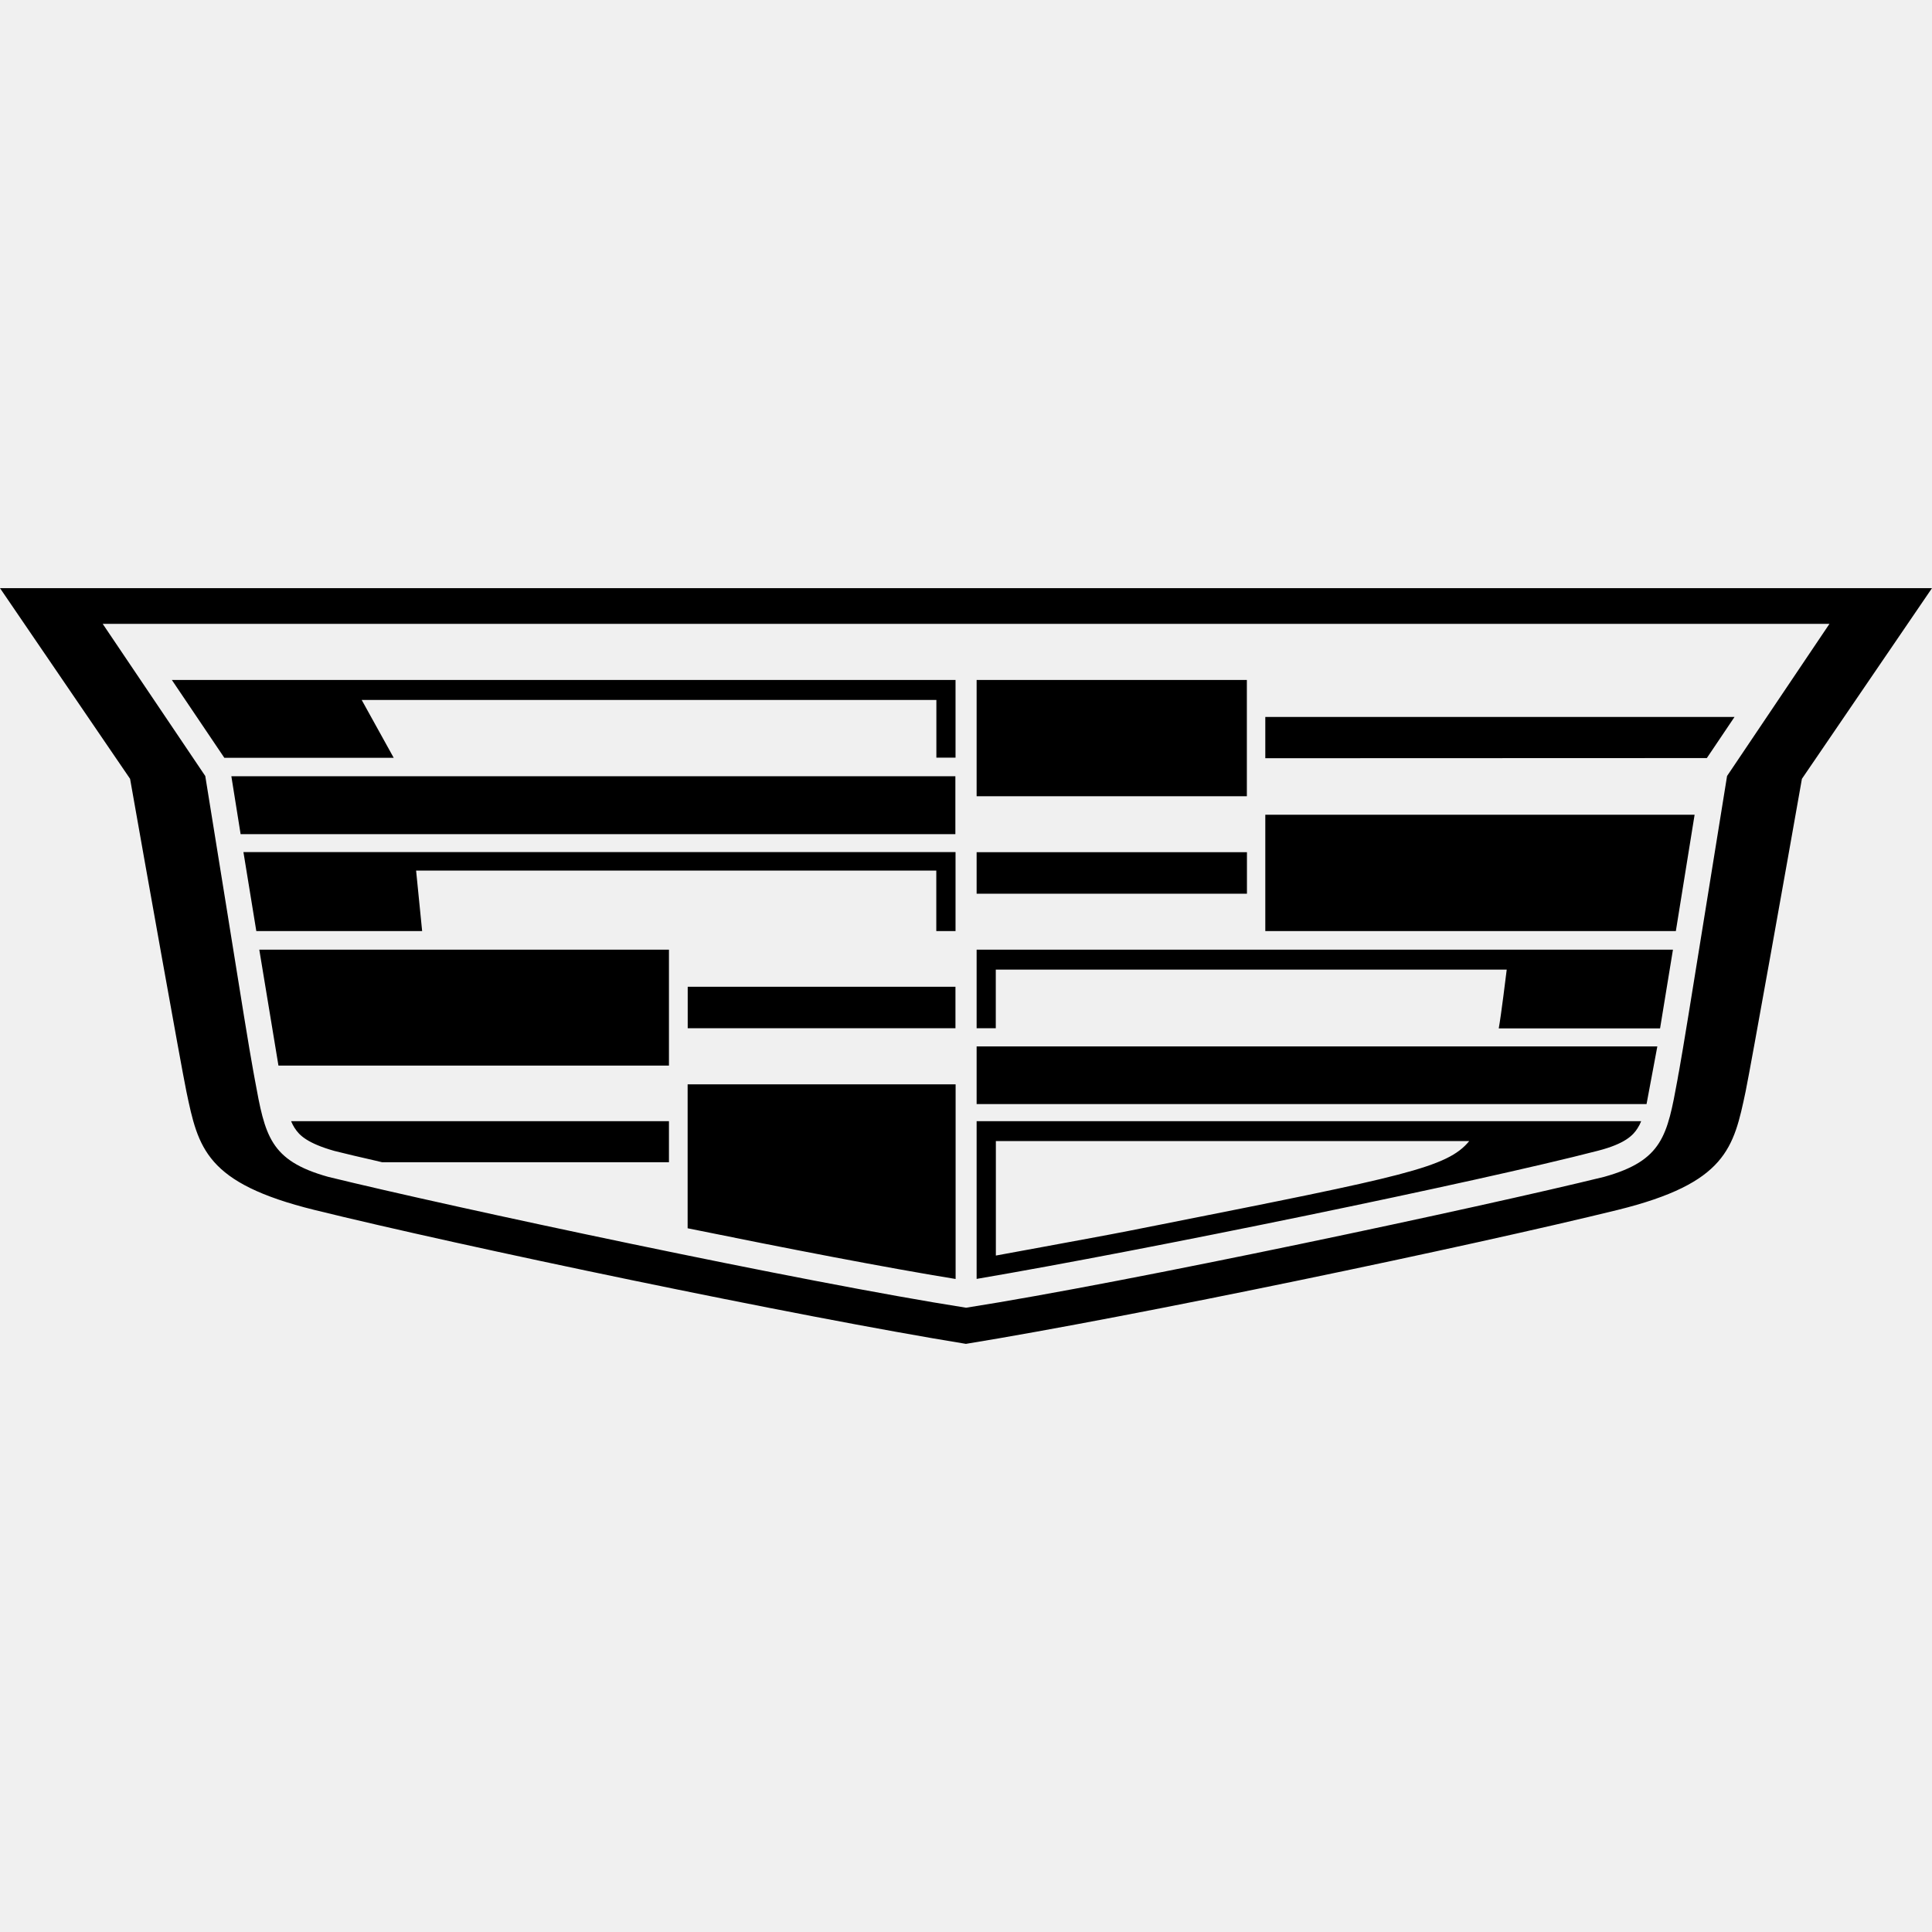
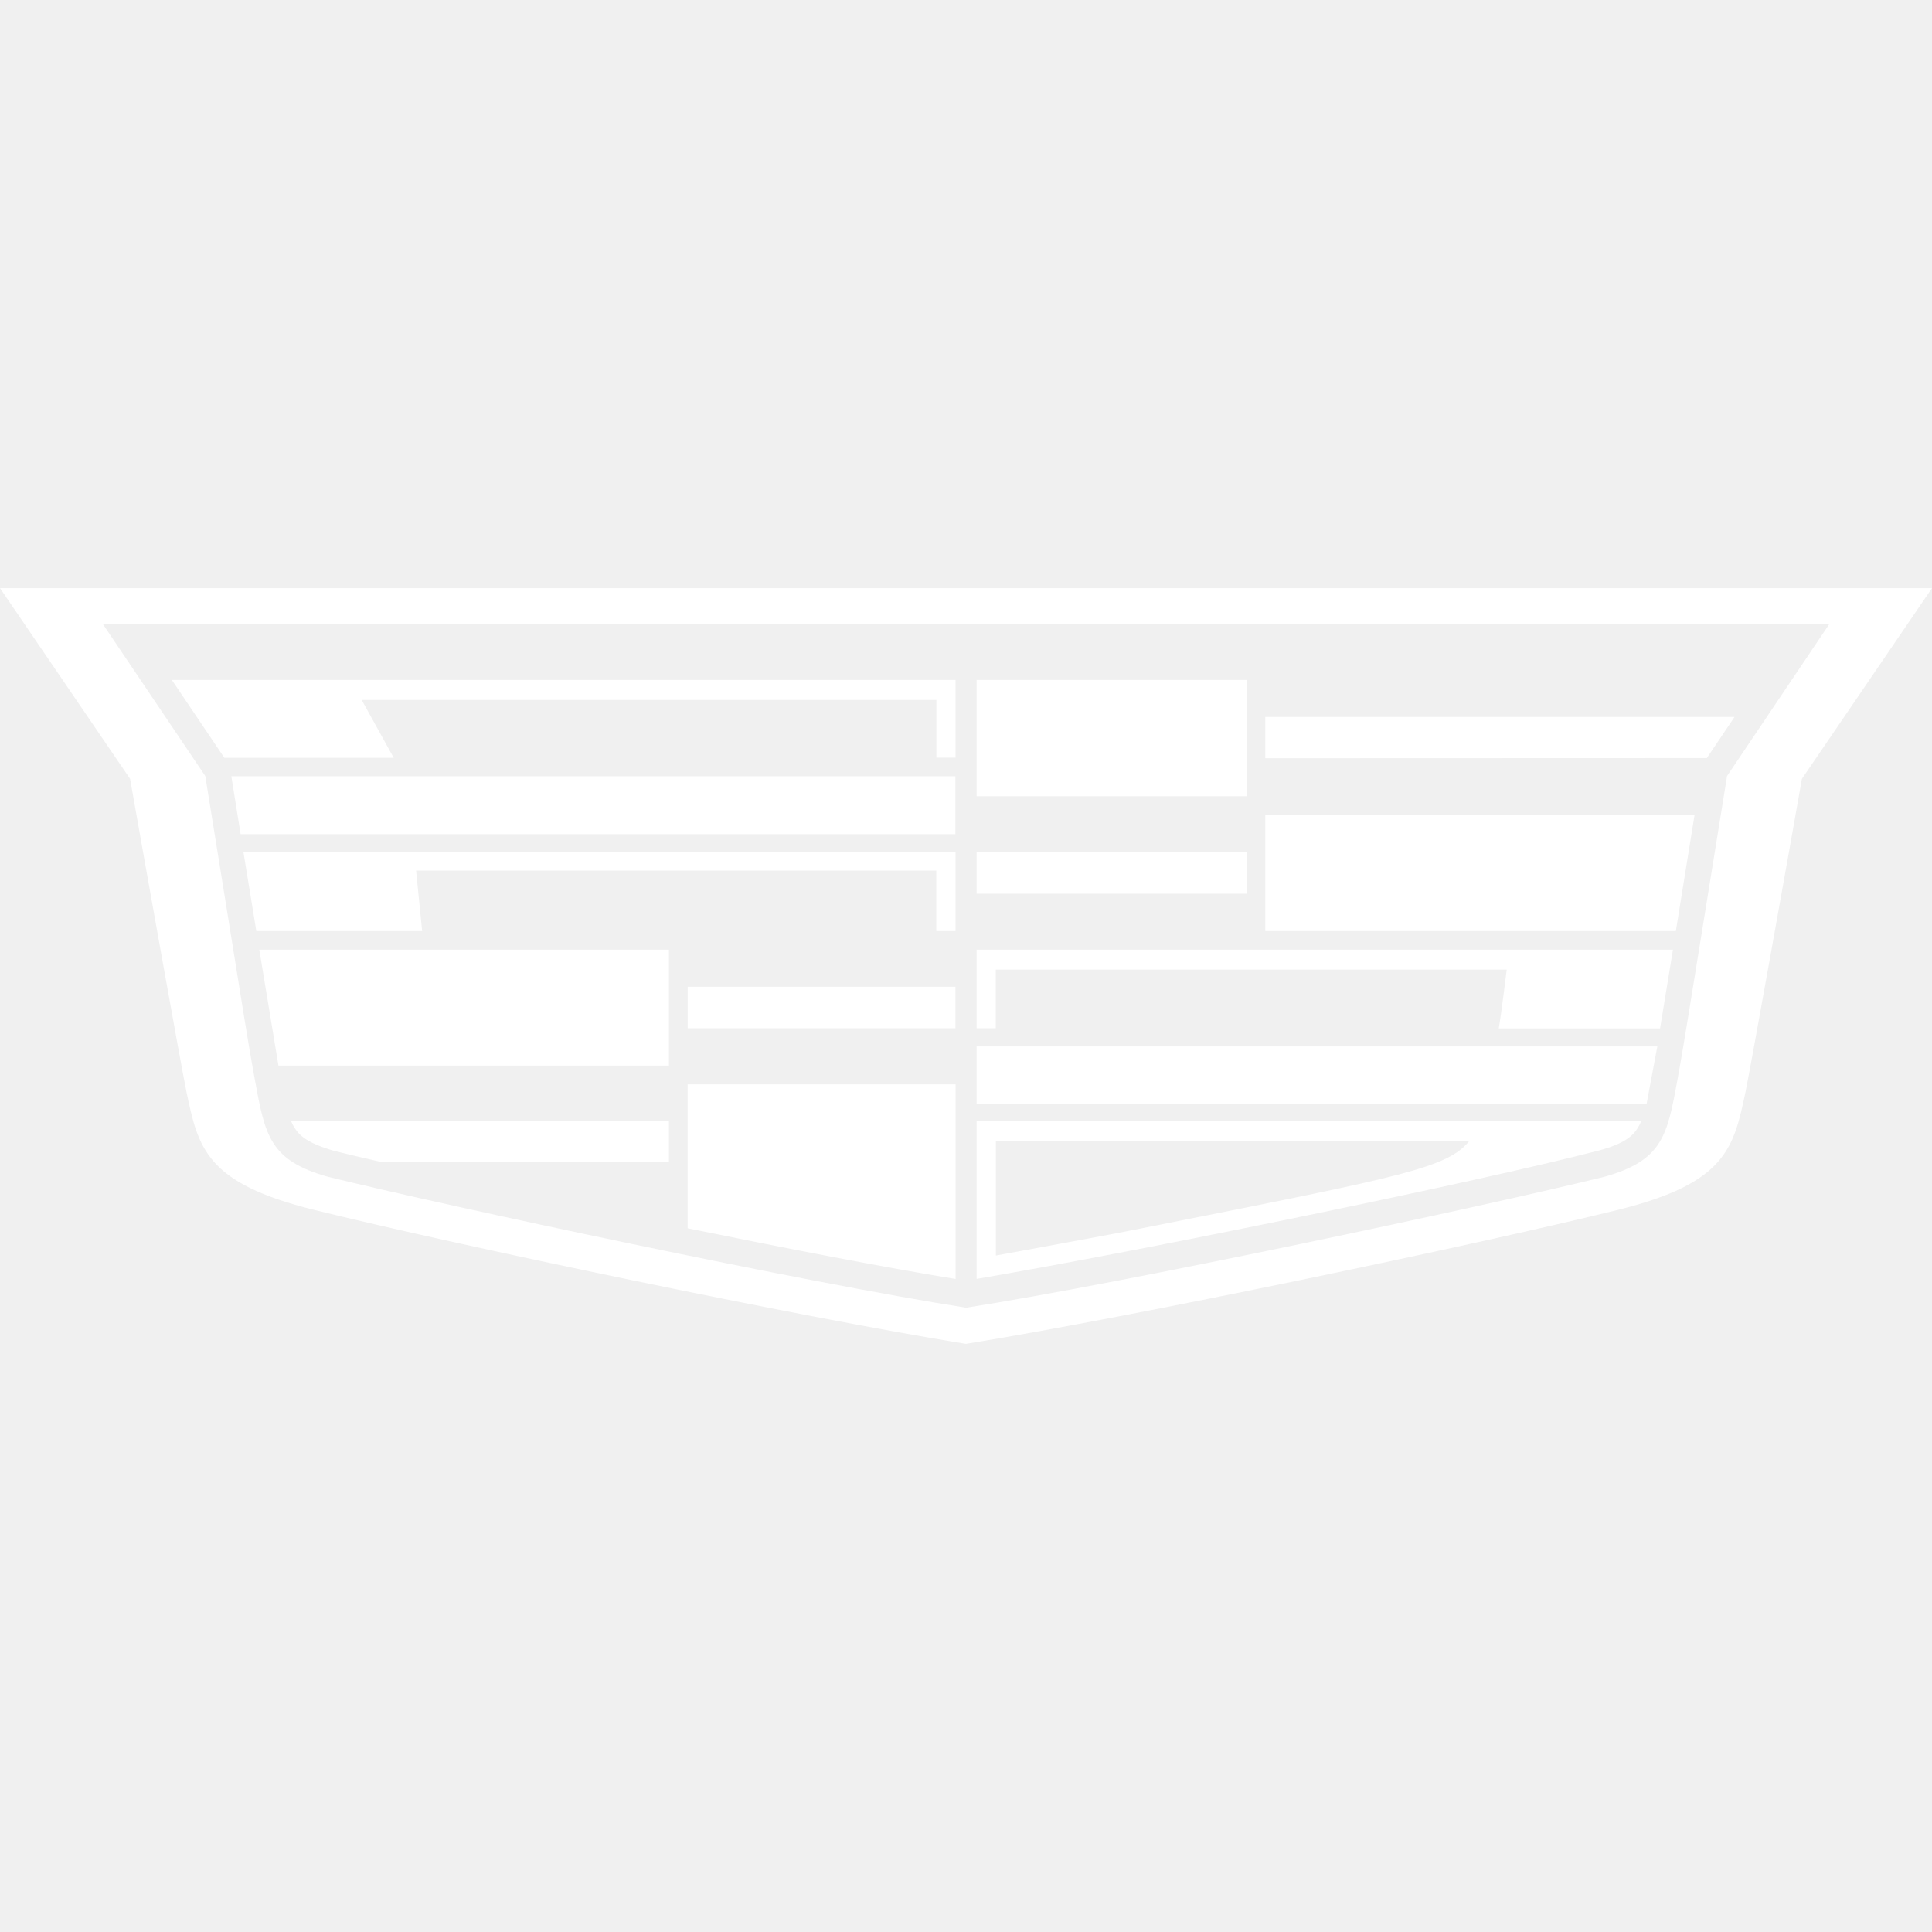
<svg xmlns="http://www.w3.org/2000/svg" role="img" viewBox="0 0 24 24" id="Cadillac--Streamline-Simple-Icons" height="24" width="24">
-   <path d="M2.787 9.414h2.104l-0.398 -0.719h7.139v0.717h0.238v-0.965H2.135l0.652 0.967zm0.202 0.948h8.879v-0.719H2.874l0.115 0.719zm2.255 1.204h-2.06l-0.16 -0.981h8.846v0.981h-0.239v-0.751H5.169l0.075 0.751zm3.299 0.692h3.326v0.515H8.543v-0.515zm3.589 -3.811h3.357v1.444h-3.357V8.447zm-8.469 5.569c0.054 0.086 0.155 0.186 0.49 0.281 0.146 0.037 0.305 0.074 0.515 0.122l0.08 0.019H8.31v-0.51H3.616c0.013 0.03 0.028 0.06 0.046 0.088h0.001zm4.647 -0.779H3.459l-0.238 -1.44H8.31v1.44zm0.232 2.021c1.243 0.253 2.457 0.488 3.329 0.63V13.47H8.542v1.788zm12.276 -3.692h-5.1v-1.445h5.333l-0.233 1.445zm-5.1 -2.66v0.513l5.485 -0.002 0.344 -0.511h-5.829zM0 7.306l1.616 2.369c0.177 1.006 0.64 3.599 0.693 3.85l0.006 0.032c0.148 0.706 0.239 1.139 1.59 1.473 1.825 0.45 5.997 1.323 8.094 1.664 2.097 -0.341 6.271 -1.215 8.097 -1.664 1.35 -0.334 1.44 -0.767 1.589 -1.473l0.006 -0.032c0.053 -0.253 0.516 -2.844 0.693 -3.85L24 7.306H0zm21.454 2.335 -0.277 1.717c-0.16 0.994 -0.267 1.657 -0.32 1.951l-0.007 0.035 -0.012 0.07c-0.127 0.692 -0.183 1.002 -0.91 1.205 -1.516 0.373 -5.908 1.31 -7.927 1.626 -2.018 -0.316 -6.41 -1.254 -7.925 -1.626 -0.727 -0.203 -0.783 -0.513 -0.91 -1.206l-0.019 -0.104c-0.053 -0.288 -0.156 -0.93 -0.31 -1.89v-0.001L2.55 9.64 1.276 7.75h21.45l-1.272 1.89v0.001zm-9.084 3.132h-0.238v-0.976h8.65l-0.16 0.978h-2.004c0.031 -0.171 0.09 -0.659 0.099 -0.73H12.37v0.728zm-0.238 0.942h8.322l0.134 -0.716h-8.456v0.716zm0 -3.129h3.358v0.516h-3.358v-0.516zm0 3.342v1.959c2.115 -0.36 6.223 -1.205 7.718 -1.592 0.338 -0.087 0.438 -0.193 0.492 -0.279a0.448 0.448 0 0 0 0.045 -0.088h-8.255zm2.296 1.282 -0.415 0.082c-0.21 0.042 -0.665 0.125 -1.065 0.199l-0.577 0.106v-1.422h5.88c-0.27 0.33 -0.812 0.437 -3.823 1.035z" fill="#000000" stroke-width="1" />
+   <path d="M2.787 9.414h2.104l-0.398 -0.719h7.139v0.717h0.238v-0.965H2.135l0.652 0.967zm0.202 0.948h8.879v-0.719H2.874l0.115 0.719zm2.255 1.204h-2.06l-0.16 -0.981h8.846v0.981h-0.239v-0.751H5.169l0.075 0.751zm3.299 0.692h3.326v0.515H8.543v-0.515zm3.589 -3.811h3.357v1.444h-3.357V8.447zm-8.469 5.569c0.054 0.086 0.155 0.186 0.49 0.281 0.146 0.037 0.305 0.074 0.515 0.122l0.08 0.019H8.31v-0.51H3.616c0.013 0.03 0.028 0.06 0.046 0.088h0.001zm4.647 -0.779H3.459l-0.238 -1.44H8.31v1.44zm0.232 2.021c1.243 0.253 2.457 0.488 3.329 0.63V13.47H8.542v1.788zm12.276 -3.692h-5.1v-1.445h5.333l-0.233 1.445zm-5.1 -2.66v0.513l5.485 -0.002 0.344 -0.511h-5.829zM0 7.306l1.616 2.369c0.177 1.006 0.64 3.599 0.693 3.85l0.006 0.032c0.148 0.706 0.239 1.139 1.59 1.473 1.825 0.45 5.997 1.323 8.094 1.664 2.097 -0.341 6.271 -1.215 8.097 -1.664 1.35 -0.334 1.44 -0.767 1.589 -1.473l0.006 -0.032c0.053 -0.253 0.516 -2.844 0.693 -3.85L24 7.306H0zm21.454 2.335 -0.277 1.717c-0.16 0.994 -0.267 1.657 -0.32 1.951l-0.007 0.035 -0.012 0.07c-0.127 0.692 -0.183 1.002 -0.91 1.205 -1.516 0.373 -5.908 1.31 -7.927 1.626 -2.018 -0.316 -6.41 -1.254 -7.925 -1.626 -0.727 -0.203 -0.783 -0.513 -0.91 -1.206l-0.019 -0.104c-0.053 -0.288 -0.156 -0.93 -0.31 -1.89v-0.001L2.55 9.64 1.276 7.75h21.45l-1.272 1.89v0.001zm-9.084 3.132h-0.238v-0.976h8.65l-0.16 0.978h-2.004c0.031 -0.171 0.09 -0.659 0.099 -0.73H12.37v0.728zm-0.238 0.942h8.322l0.134 -0.716h-8.456v0.716zm0 -3.129h3.358v0.516h-3.358v-0.516zm0 3.342v1.959c2.115 -0.36 6.223 -1.205 7.718 -1.592 0.338 -0.087 0.438 -0.193 0.492 -0.279a0.448 0.448 0 0 0 0.045 -0.088h-8.255zm2.296 1.282 -0.415 0.082c-0.21 0.042 -0.665 0.125 -1.065 0.199l-0.577 0.106v-1.422h5.88c-0.27 0.33 -0.812 0.437 -3.823 1.035z" fill="#FFFFFF" stroke-width="1" />
</svg>
